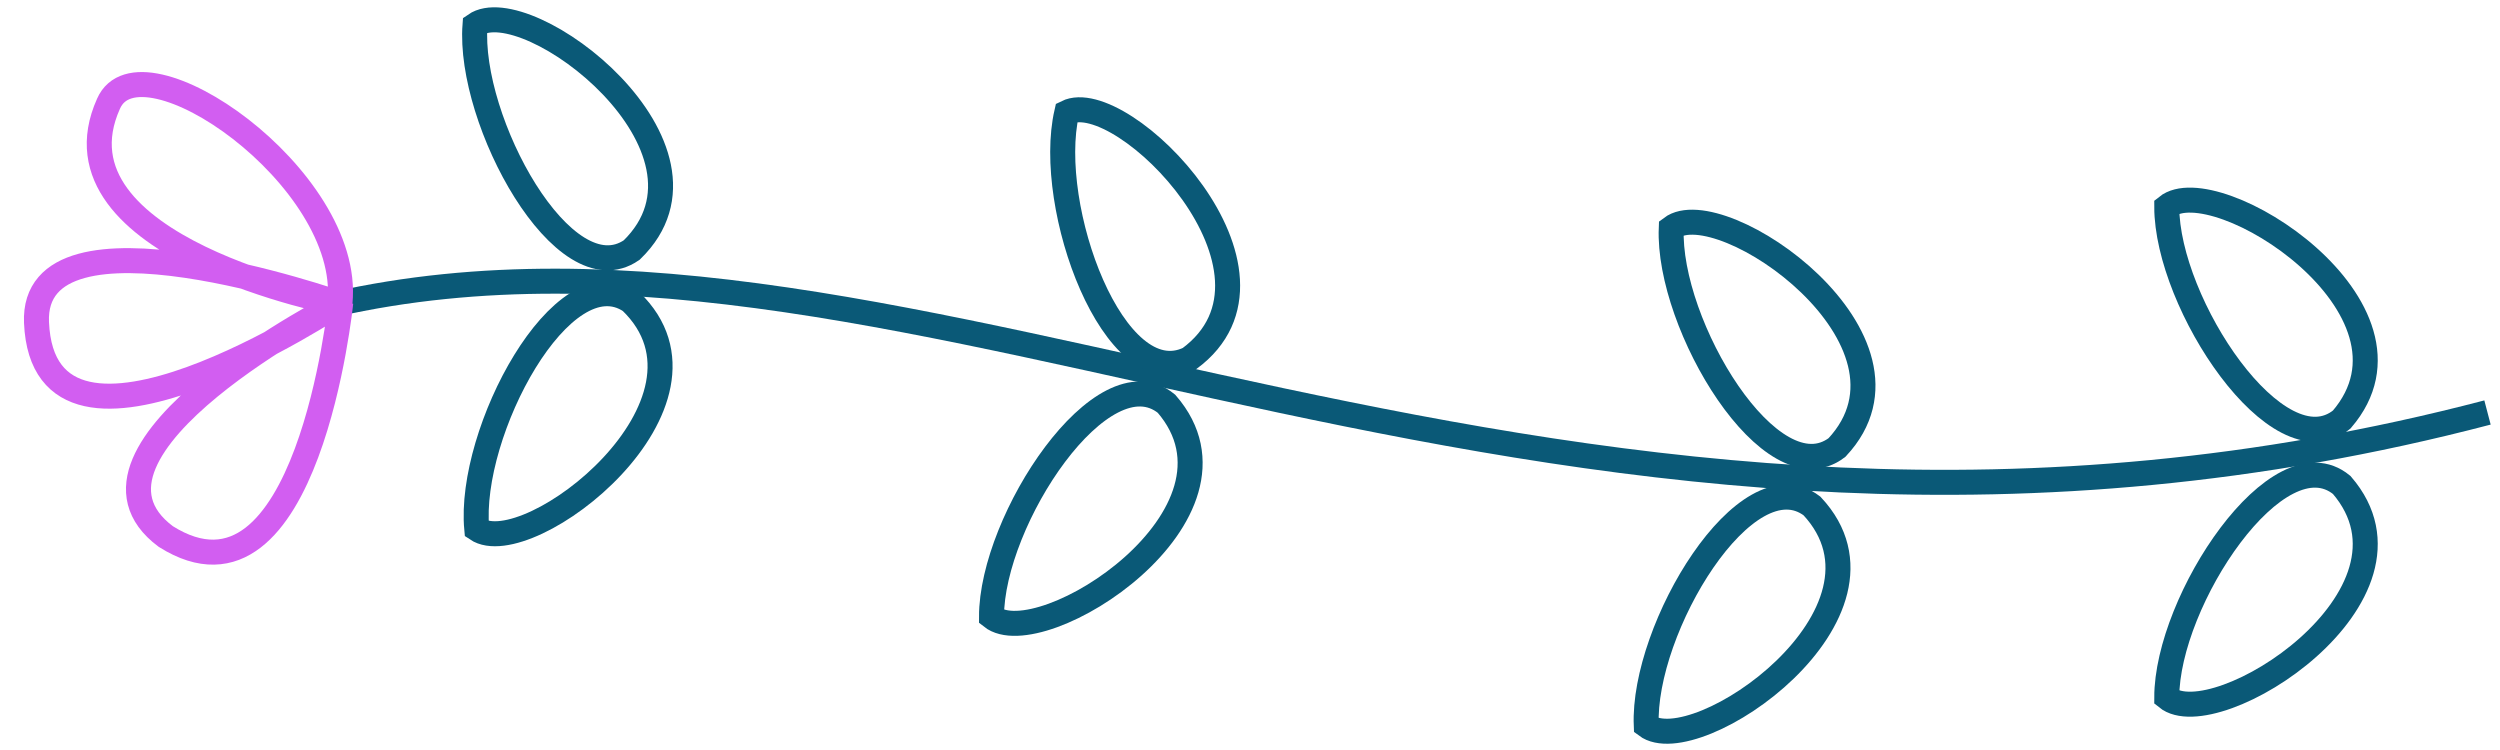
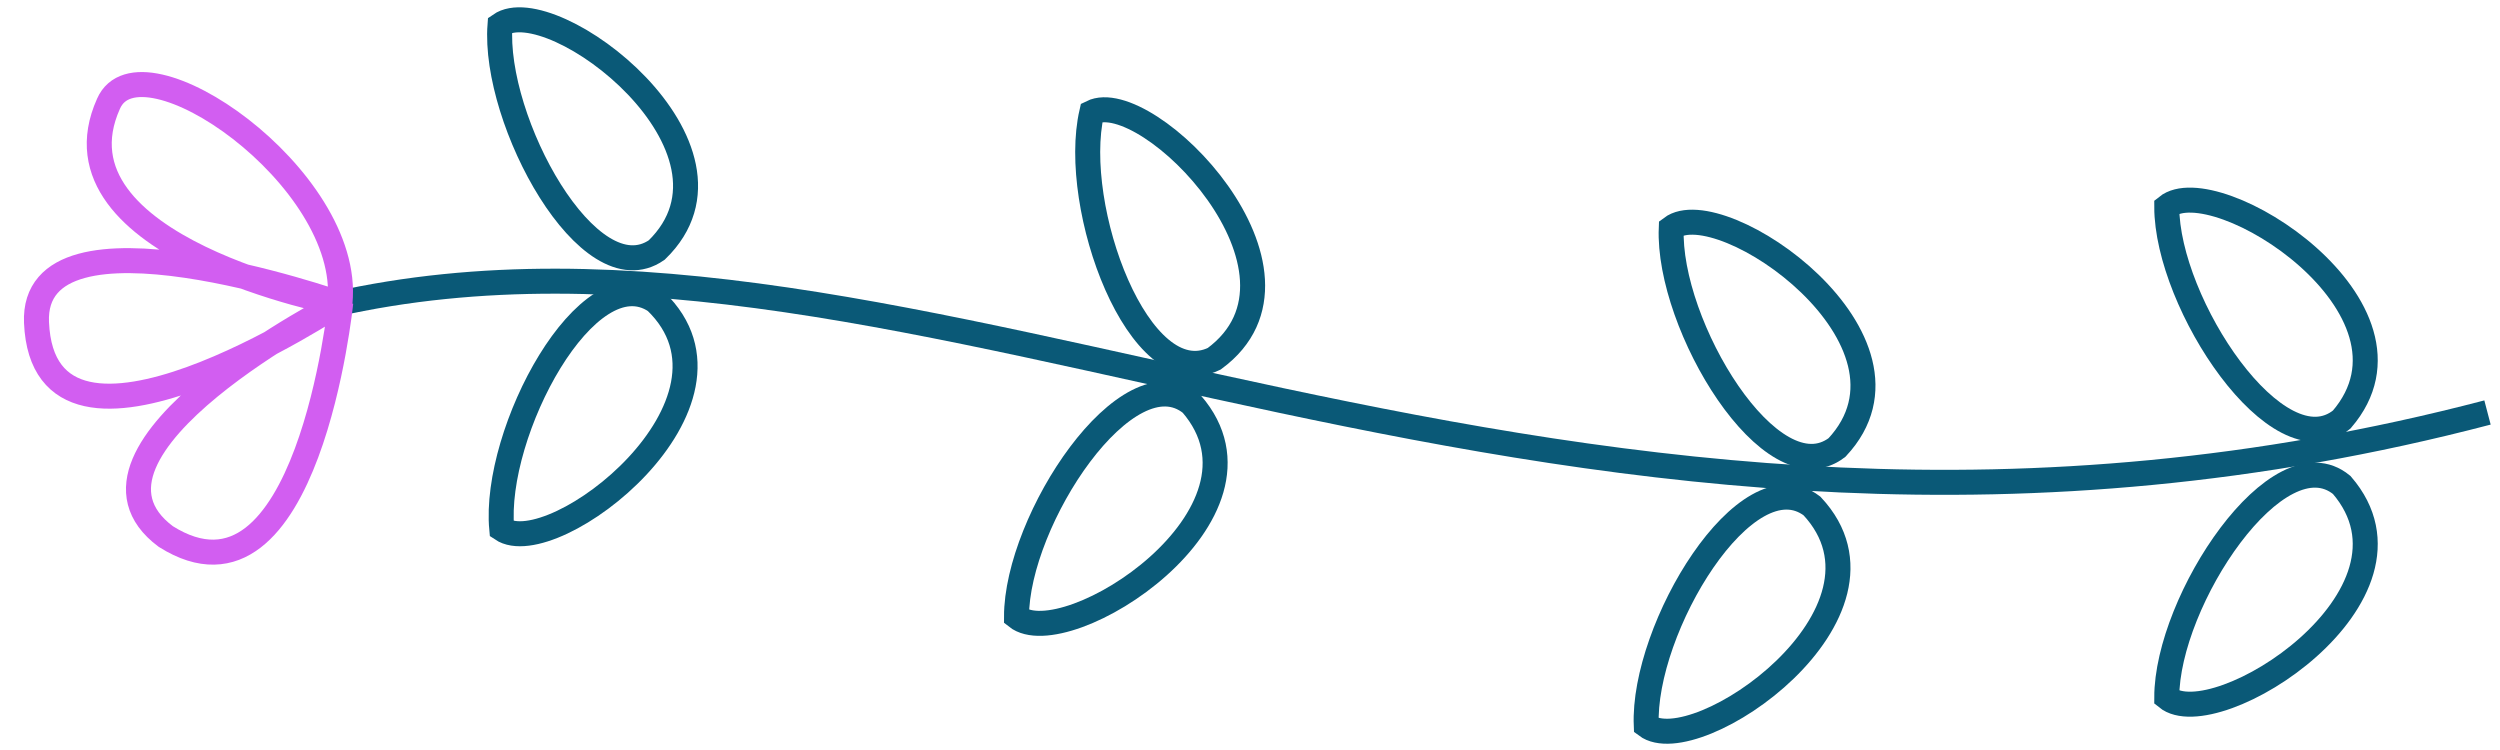
<svg xmlns="http://www.w3.org/2000/svg" viewBox="0 0 100 30">
  <g id="green">
    <path id="stem" d="M99.5,16.5c-37.27,9.76-62.72-9.61-86.15-4.32" fill="none" stroke="#0a5977" stroke-miterlimit="10" />
    <path id="leaf" d="M93.67,16.78c-2.54,2.08-7-4.63-7-8.51C88.6,6.71,97.48,12.35,93.67,16.78Z" fill="none" stroke="#0a5977" stroke-miterlimit="10" />
    <path id="leaf-2" d="M93.67,19.4c-2.54-2.09-7,4.62-7,8.5C88.6,29.47,97.48,23.82,93.67,19.4Z" fill="none" stroke="#0a5977" stroke-miterlimit="10" />
    <path id="leaf-3" d="M73.48,17.9c-2.62,2-6.79-4.9-6.63-8.78C68.82,7.63,77.47,13.63,73.48,17.9Z" fill="none" stroke="#0a5977" stroke-miterlimit="10" />
    <path id="leaf-4" d="M72.48,20.24c-2.62-2-6.79,4.9-6.63,8.78C67.82,30.5,76.47,24.51,72.48,20.24Z" fill="none" stroke="#0a5977" stroke-miterlimit="10" />
-     <path id="leaf-5" d="M47.57,14.35c-3,1.46-5.77-6.06-4.9-9.85C44.88,3.4,52.27,10.89,47.57,14.35Z" fill="none" stroke="#0a5977" stroke-miterlimit="10" />
-     <path id="leaf-6" d="M46.66,16.15c-2.55-2.08-7,4.64-7,8.52C41.62,26.23,50.48,20.56,46.66,16.15Z" fill="none" stroke="#0a5977" stroke-miterlimit="10" />
-     <path id="leaf-7" d="M25.27,10C22.56,11.88,18.71,4.82,19,1,21.07-.44,29.45,5.94,25.27,10Z" fill="none" stroke="#0a5977" stroke-miterlimit="10" />
-     <path id="leaf-8" d="M25.23,12.05c-2.72-1.85-6.52,5.24-6.16,9.11C21.12,22.54,29.44,16.1,25.23,12.05Z" fill="none" stroke="#0a5977" stroke-miterlimit="10" />
+     <path id="leaf-5" d="M48.57,14.35c-3,1.46-5.77-6.06-4.9-9.85C45.88,3.4,53.27,10.89,48.57,14.35Z" fill="none" stroke="#0a5977" stroke-miterlimit="10" />
+     <path id="leaf-6" d="M47.66,16.15c-2.55-2.08-7,4.64-7,8.52C42.62,26.23,51.48,20.56,47.66,16.15Z" fill="none" stroke="#0a5977" stroke-miterlimit="10" />
+     <path id="leaf-7" d="M26.27,10C23.56,11.88,19.71,4.82,20,1,22.07-.44,30.45,5.94,26.27,10Z" fill="none" stroke="#0a5977" stroke-miterlimit="10" />
+     <path id="leaf-8" d="M26.23,12.05c-2.72-1.85-6.52,5.24-6.16,9.11C22.12,22.54,30.44,16.1,26.23,12.05Z" fill="none" stroke="#0a5977" stroke-miterlimit="10" />
  </g>
  <g id="flower">
    <path d="M13.6,12.1c.49-5-8-10.84-9.26-7.95-2.59,5.77,9.26,8,9.26,8S1.24,7.81,1.46,12.9c.3,7.07,12.14-.8,12.14-.8S2,18,6.63,21.46c5.68,3.58,7-9.36,7-9.36" fill="none" stroke="#d25ef1" stroke-miterlimit="10" />
  </g>
</svg>
